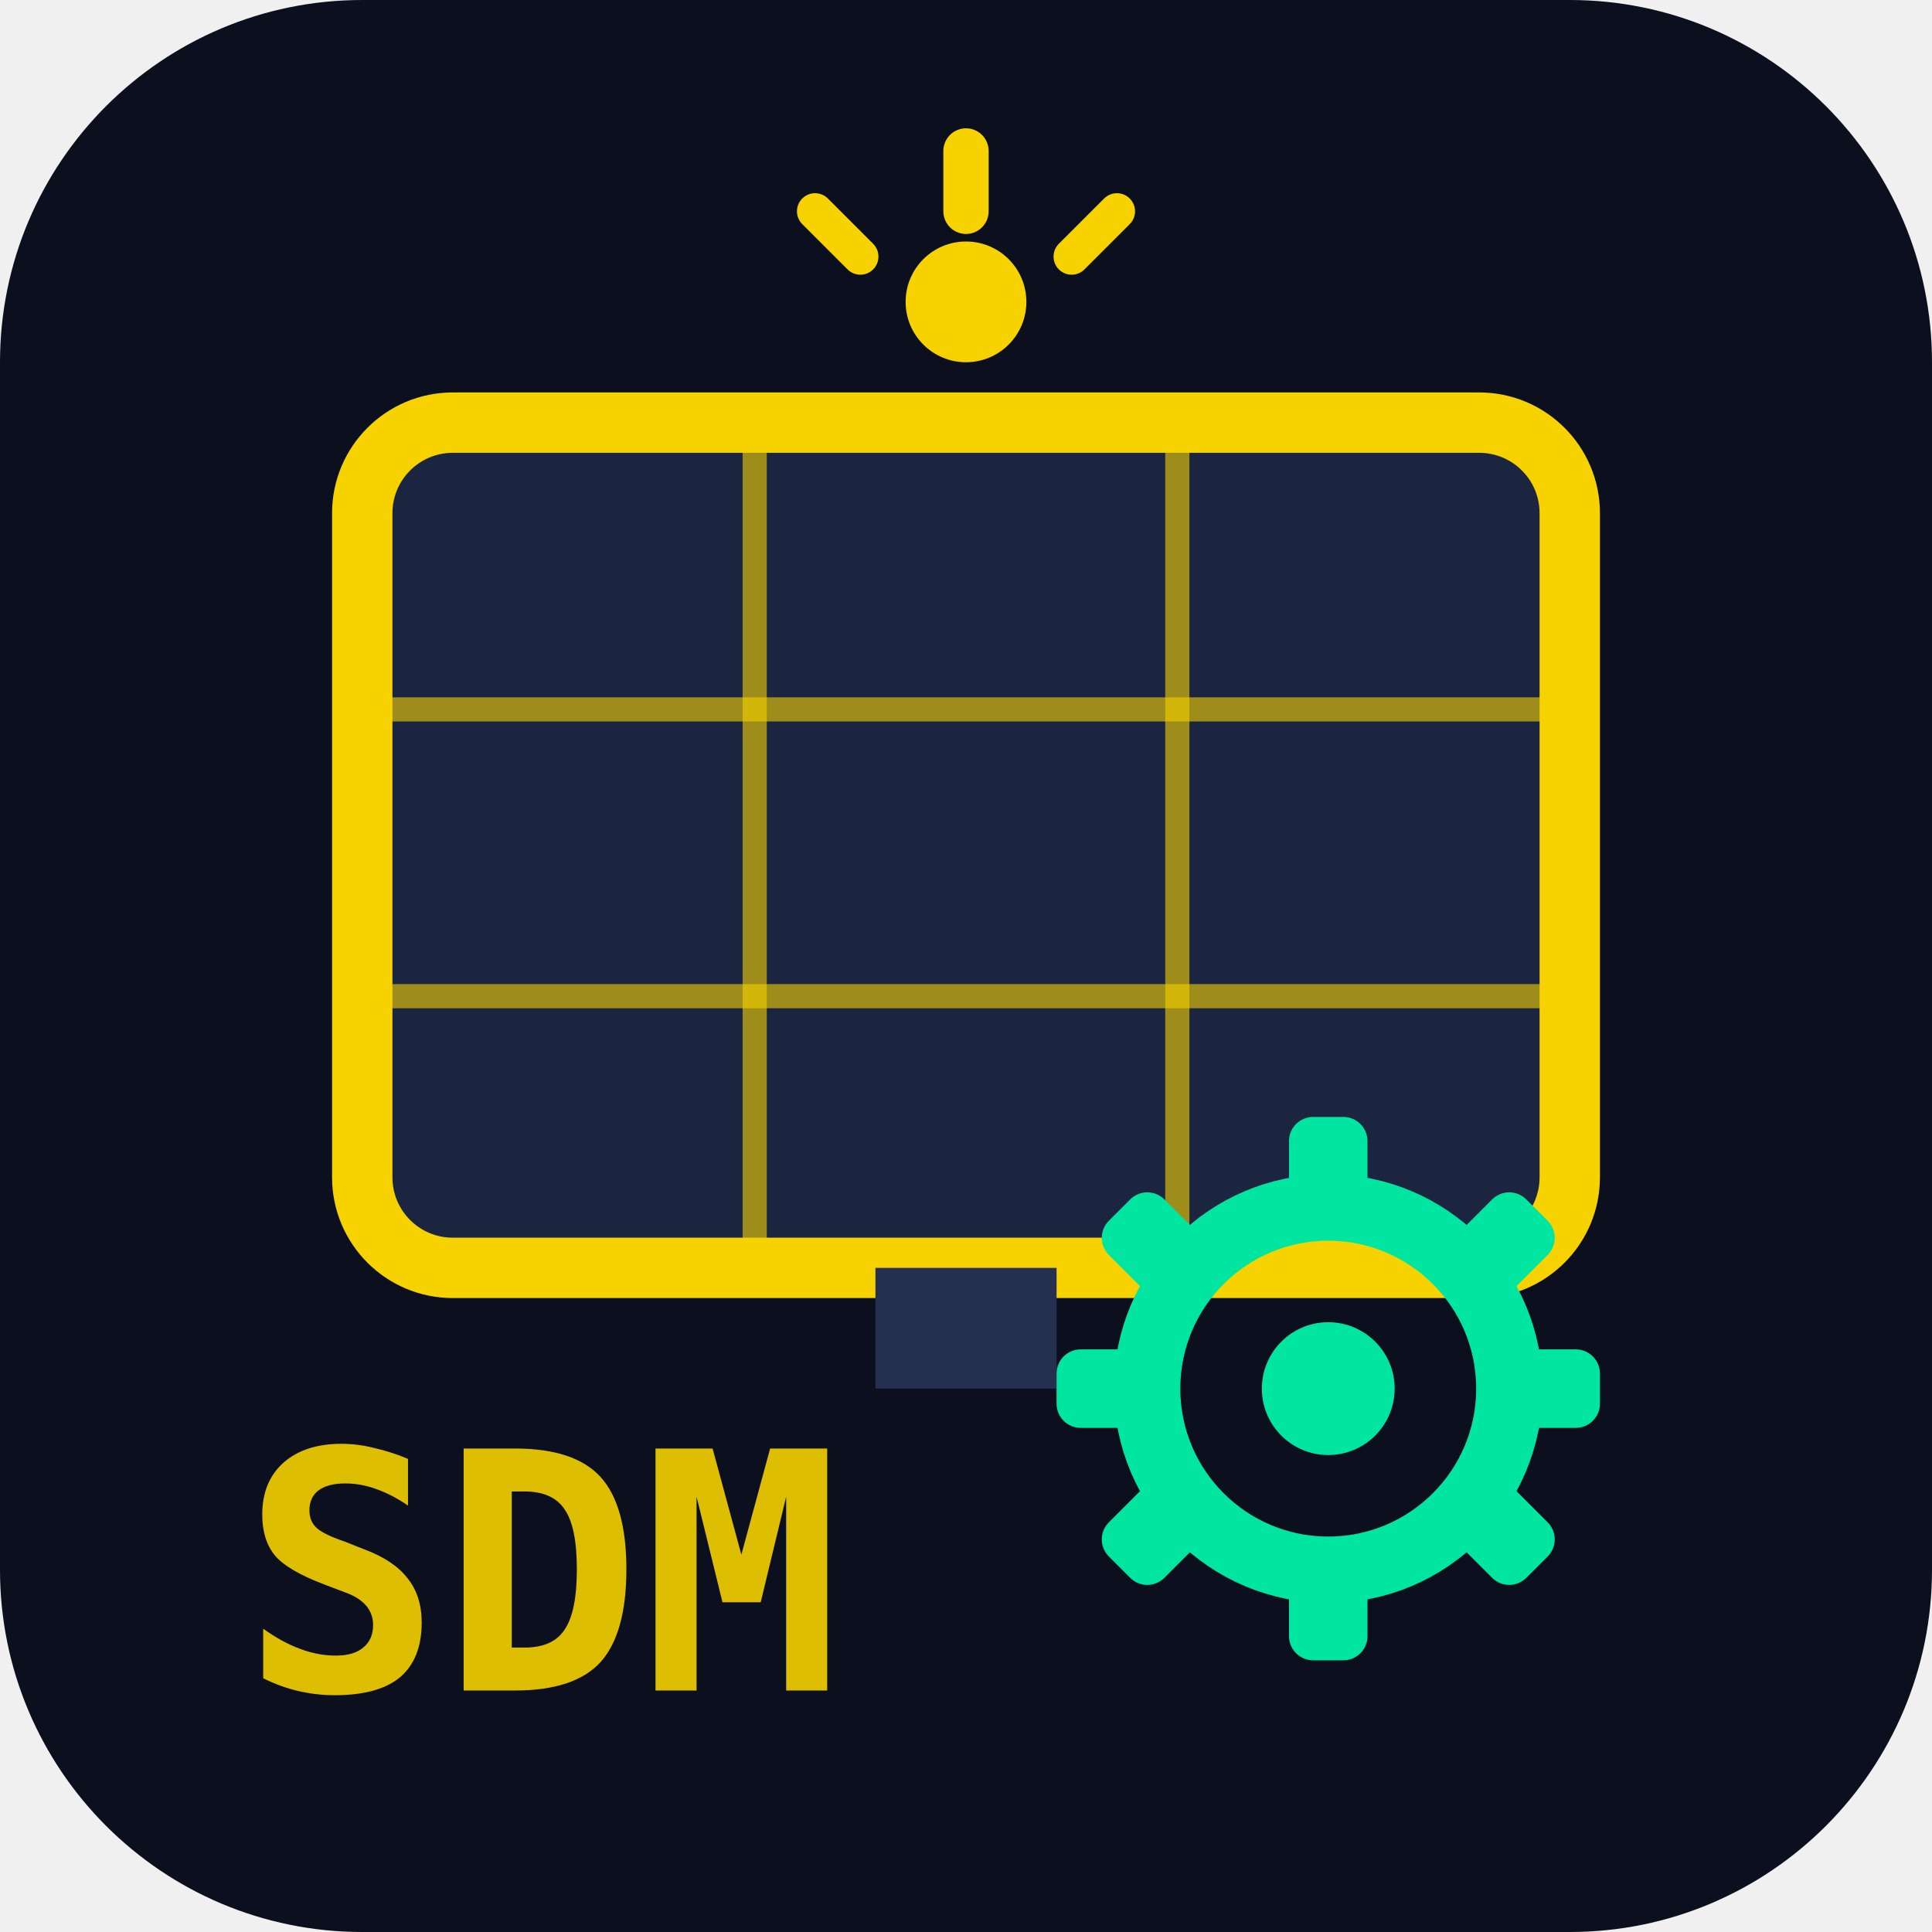
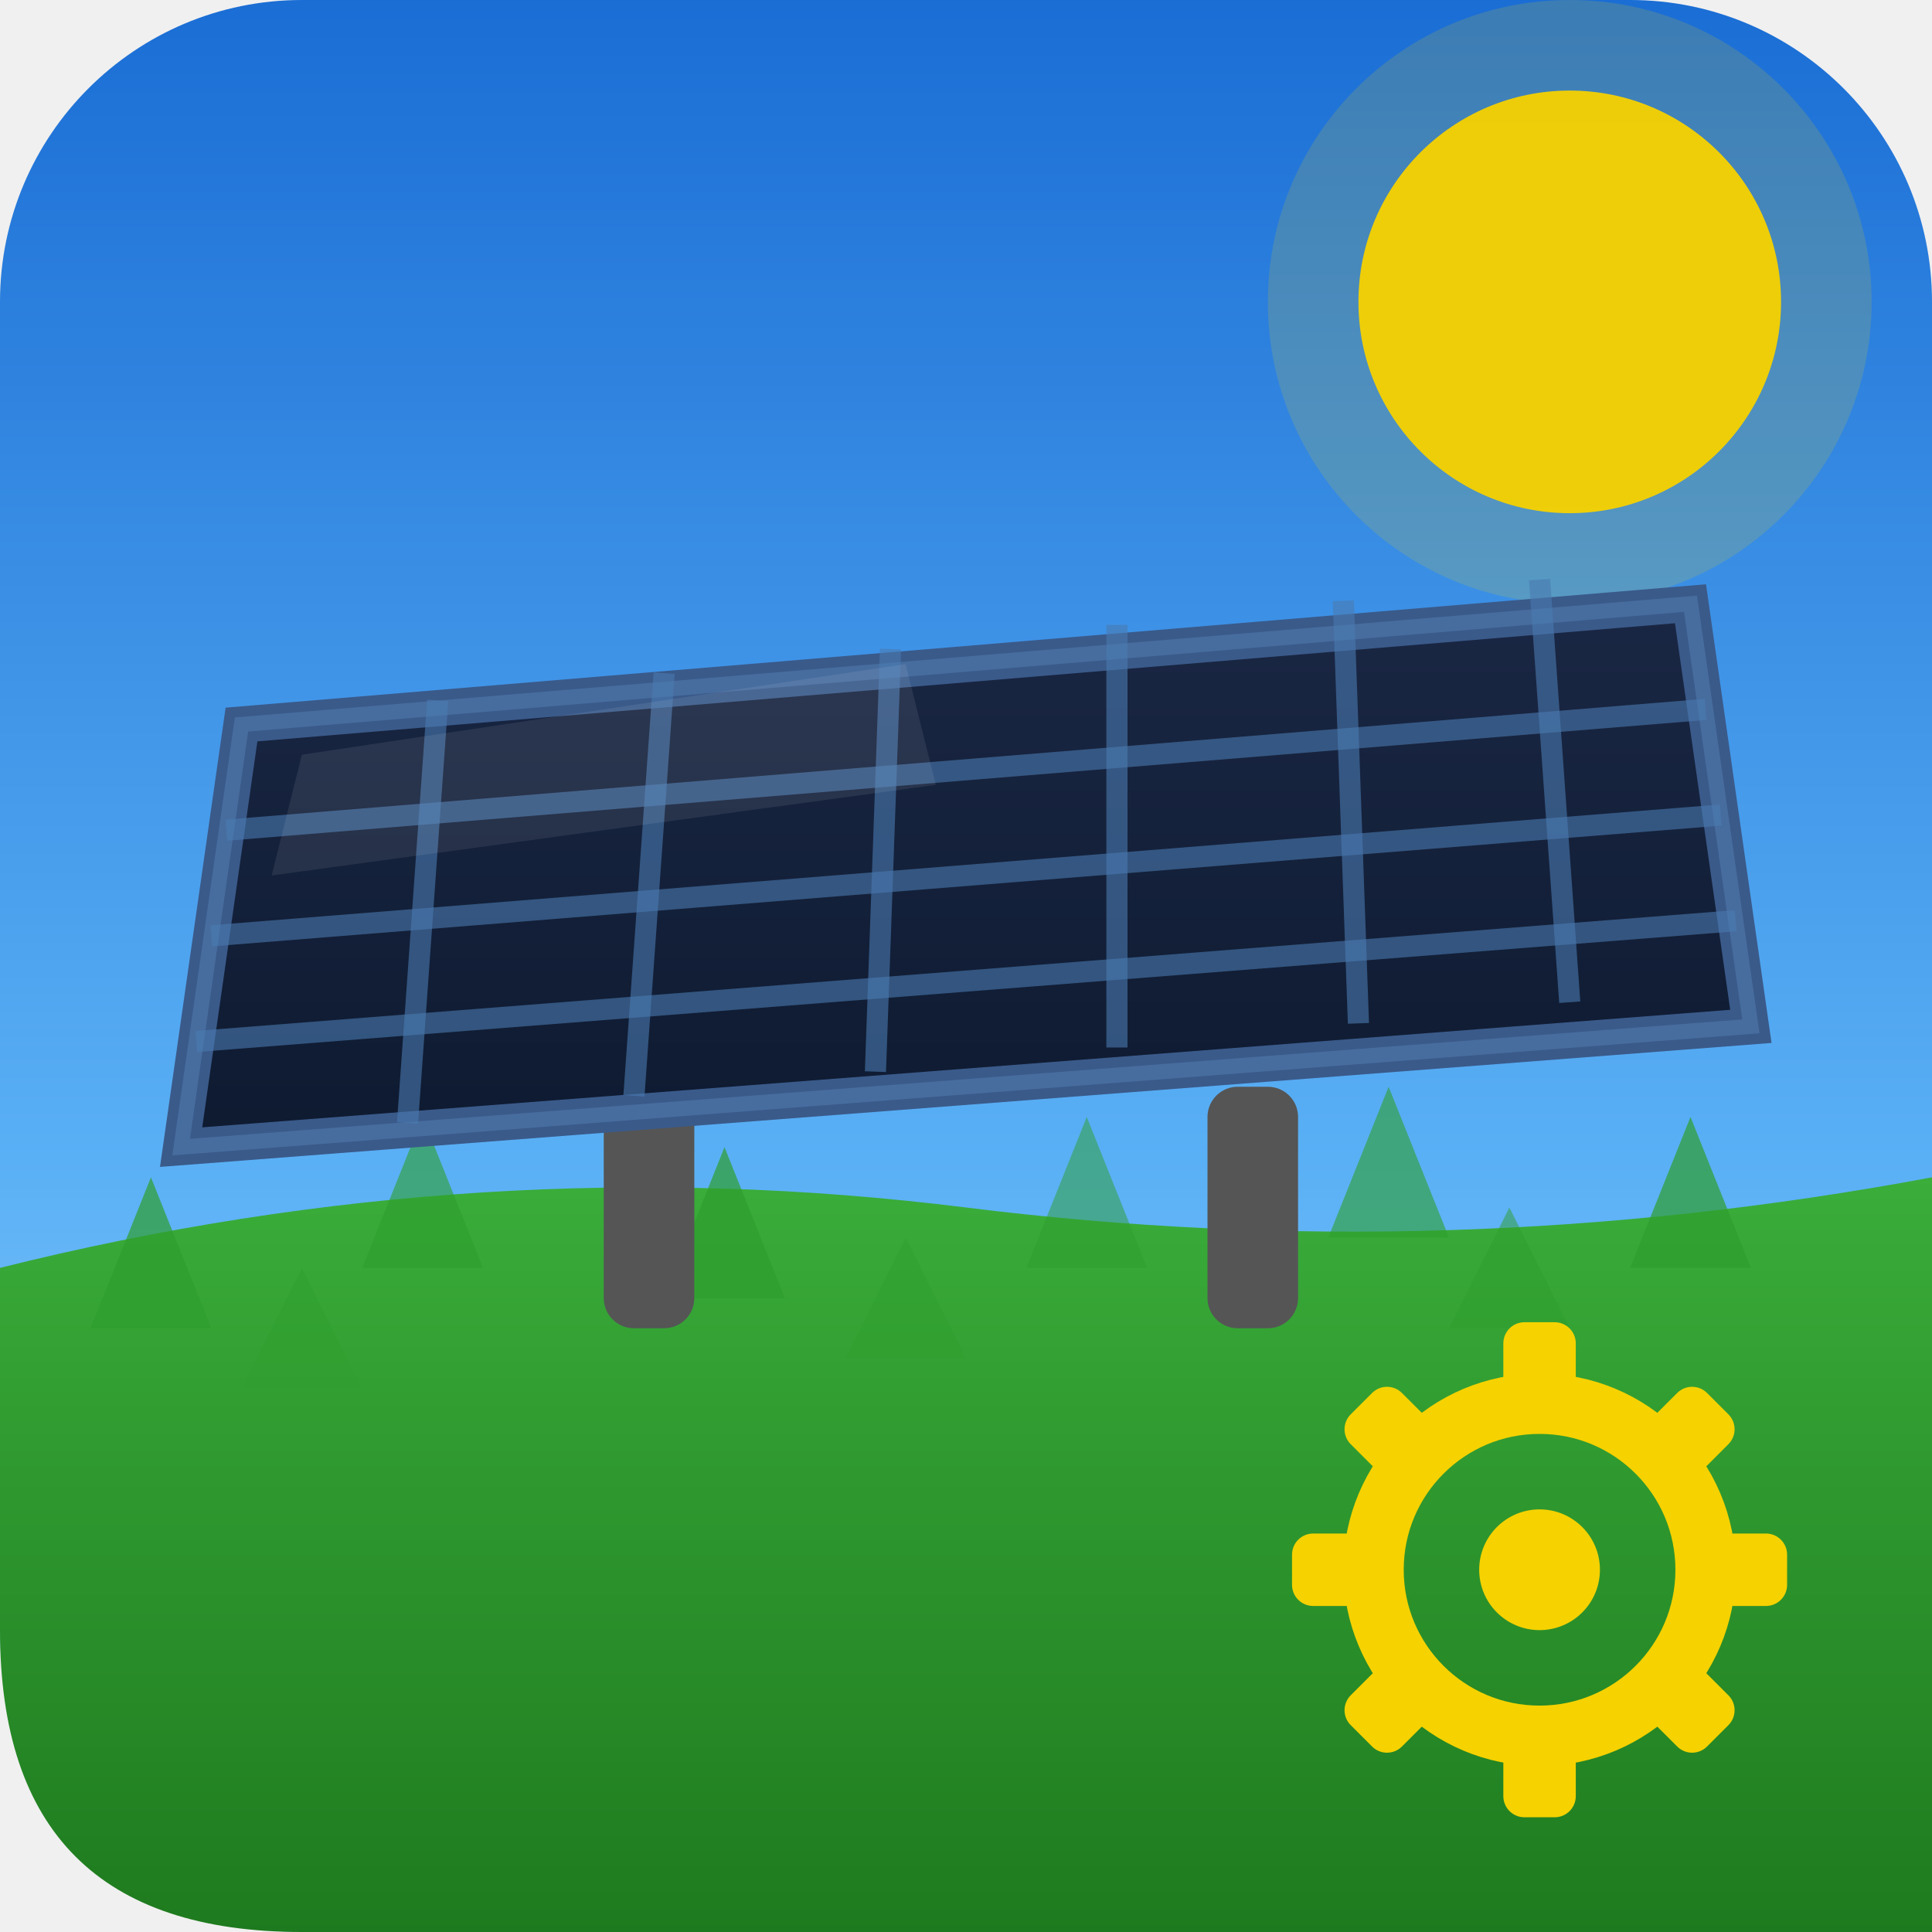
<svg xmlns="http://www.w3.org/2000/svg" viewBox="0 0 64 64">
-   <rect width="64" height="64" rx="12" fill="#0b0f1e" />
-   <g transform="translate(10,8)">
-     <rect x="2" y="6" width="40" height="28" rx="3" fill="#1c2540" stroke="#F5D200" stroke-width="2" />
-     <line x1="2" y1="15.5" x2="42" y2="15.5" stroke="#F5D200" stroke-width="0.8" opacity="0.6" />
-     <line x1="2" y1="25" x2="42" y2="25" stroke="#F5D200" stroke-width="0.8" opacity="0.6" />
-     <line x1="15" y1="6" x2="15" y2="34" stroke="#F5D200" stroke-width="0.8" opacity="0.6" />
-     <line x1="29" y1="6" x2="29" y2="34" stroke="#F5D200" stroke-width="0.8" opacity="0.6" />
-     <circle cx="22" cy="2" r="2" fill="#F5D200" />
-     <line x1="22" y1="-3" x2="22" y2="-1" stroke="#F5D200" stroke-width="1.5" stroke-linecap="round" />
-     <line x1="17" y1="-1" x2="18.5" y2="0.5" stroke="#F5D200" stroke-width="1.2" stroke-linecap="round" />
-     <line x1="27" y1="-1" x2="25.5" y2="0.5" stroke="#F5D200" stroke-width="1.2" stroke-linecap="round" />
-     <rect x="19" y="34" width="6" height="4" fill="#253050" />
+   <defs>
+     <linearGradient id="sky" x1="0" y1="0" x2="0" y2="1">
+       <stop offset="0%" stop-color="#1a6dd4" />
+       <stop offset="60%" stop-color="#5ab0f5" />
+       <stop offset="100%" stop-color="#a0d8ff" />
+     </linearGradient>
+     <linearGradient id="grass" x1="0" y1="0" x2="0" y2="1">
+       <stop offset="0%" stop-color="#3aad3a" />
+       <stop offset="100%" stop-color="#1e7a1e" />
+     </linearGradient>
+     <linearGradient id="panel" x1="0" y1="0" x2="0" y2="1">
+       <stop offset="0%" stop-color="#1a2744" />
+       <stop offset="100%" stop-color="#0e1a30" />
+     </linearGradient>
+   </defs>
+   <rect width="64" height="64" rx="10" fill="url(#sky)" />
+   <circle cx="52" cy="10" r="7" fill="#F5D200" opacity="0.95" />
+   <circle cx="52" cy="10" r="10" fill="#F5D200" opacity="0.15" />
+   <path d="M0,42 Q16,38 32,40 Q48,42 64,39 L64,64 Q64,64 54,64 L10,64 Q0,64 0,54 Z" fill="url(#grass)" />
+   <path d="M3,44 L5,39 L7,44" fill="#2d9e2d" opacity="0.7" />
+   <path d="M12,42 L14,37 L16,42" fill="#2d9e2d" opacity="0.6" />
+   <path d="M22,43 L24,38 L26,43" fill="#2d9e2d" opacity="0.7" />
+   <path d="M34,42 L36,37 L38,42" fill="#2d9e2d" opacity="0.5" />
+   <path d="M44,41 L46,36 L48,41" fill="#2d9e2d" opacity="0.6" />
+   <path d="M54,42 L56,37 L58,42" fill="#2d9e2d" opacity="0.7" />
+   <path d="M8,46 L10,42 L12,46" fill="#2d9e2d" opacity="0.4" />
+   <path d="M28,45 L30,41 L32,45" fill="#2d9e2d" opacity="0.4" />
+   <path d="M48,44 L50,40 L52,44" fill="#2d9e2d" opacity="0.5" />
+   <g>
+     <rect x="20" y="34" width="3" height="10" rx="1" fill="#555" />
+     <rect x="40" y="36" width="3" height="8" rx="1" fill="#555" />
+     <polygon points="8,24 56,20 58,34 6,38" fill="url(#panel)" stroke="#3a5a8a" stroke-width="1.2" />
+     <polygon points="8,24 56,20 58,34 6,38" fill="none" stroke="#5a8abf" stroke-width="0.5" opacity="0.4" />
+     <line x1="7.5" y1="27.5" x2="56.5" y2="23.5" stroke="#4a7ab0" stroke-width="0.7" opacity="0.6" />
+     <line x1="7" y1="31" x2="57" y2="27" stroke="#4a7ab0" stroke-width="0.7" opacity="0.6" />
+     <line x1="6.5" y1="34.5" x2="57.5" y2="30.5" stroke="#4a7ab0" stroke-width="0.7" opacity="0.6" />
+     <line x1="14.5" y1="23.2" x2="13.5" y2="37.2" stroke="#4a7ab0" stroke-width="0.7" opacity="0.6" />
+     <line x1="22" y1="22.3" x2="21" y2="36.3" stroke="#4a7ab0" stroke-width="0.7" opacity="0.6" />
+     <line x1="29.5" y1="21.5" x2="29" y2="35.5" stroke="#4a7ab0" stroke-width="0.7" opacity="0.6" />
+     <line x1="37" y1="20.7" x2="37" y2="34.7" stroke="#4a7ab0" stroke-width="0.7" opacity="0.6" />
+     <line x1="44.5" y1="19.9" x2="45" y2="33.9" stroke="#4a7ab0" stroke-width="0.7" opacity="0.6" />
+     <line x1="51" y1="19.2" x2="52" y2="33.2" stroke="#4a7ab0" stroke-width="0.7" opacity="0.6" />
+     <polygon points="10,25 30,22 31,26 9,29" fill="white" opacity="0.08" />
  </g>
-   <g transform="translate(44,46)">
-     <circle cx="0" cy="0" r="6" fill="none" stroke="#00e5a0" stroke-width="2.2" />
-     <circle cx="0" cy="0" r="2.2" fill="#00e5a0" />
-     <rect x="-1.3" y="-9" width="2.6" height="4" rx="0.8" fill="#00e5a0" />
-     <rect x="-1.3" y="5" width="2.6" height="4" rx="0.8" fill="#00e5a0" />
-     <rect x="-9" y="-1.3" width="4" height="2.6" rx="0.8" fill="#00e5a0" />
-     <rect x="5" y="-1.3" width="4" height="2.6" rx="0.8" fill="#00e5a0" />
-     <rect x="4.2" y="-6.5" width="2.6" height="4" rx="0.8" fill="#00e5a0" transform="rotate(45,5.5,-4.5)" />
-     <rect x="-6.8" y="2.5" width="2.6" height="4" rx="0.8" fill="#00e5a0" transform="rotate(45,-5.5,4.5)" />
-     <rect x="-6.8" y="-6.5" width="2.6" height="4" rx="0.8" fill="#00e5a0" transform="rotate(-45,-5.5,-4.5)" />
-     <rect x="4.2" y="2.5" width="2.6" height="4" rx="0.8" fill="#00e5a0" transform="rotate(-45,5.5,4.5)" />
+   <g transform="translate(51,52)">
+     <circle cx="0" cy="0" r="5.5" fill="none" stroke="#F5D200" stroke-width="2" />
+     <circle cx="0" cy="0" r="2" fill="#F5D200" />
+     <rect x="-1.2" y="-8.2" width="2.4" height="3.5" rx="0.7" fill="#F5D200" />
+     <rect x="-1.2" y="4.7" width="2.4" height="3.5" rx="0.7" fill="#F5D200" />
+     <rect x="-8.2" y="-1.2" width="3.5" height="2.4" rx="0.7" fill="#F5D200" />
+     <rect x="4.7" y="-1.2" width="3.5" height="2.4" rx="0.7" fill="#F5D200" />
+     <rect x="3.5" y="-6" width="2.4" height="3.5" rx="0.7" fill="#F5D200" transform="rotate(45,4.7,-4.3)" />
+     <rect x="-5.9" y="2.5" width="2.4" height="3.5" rx="0.7" fill="#F5D200" transform="rotate(45,-4.7,4.3)" />
+     <rect x="-5.9" y="-6" width="2.4" height="3.5" rx="0.7" fill="#F5D200" transform="rotate(-45,-4.7,-4.3)" />
+     <rect x="3.5" y="2.5" width="2.4" height="3.5" rx="0.7" fill="#F5D200" transform="rotate(-45,4.7,4.3)" />
  </g>
-   <text x="8" y="56" font-size="11" font-family="monospace" font-weight="700" fill="#F5D200" opacity="0.9">SDM</text>
</svg>
